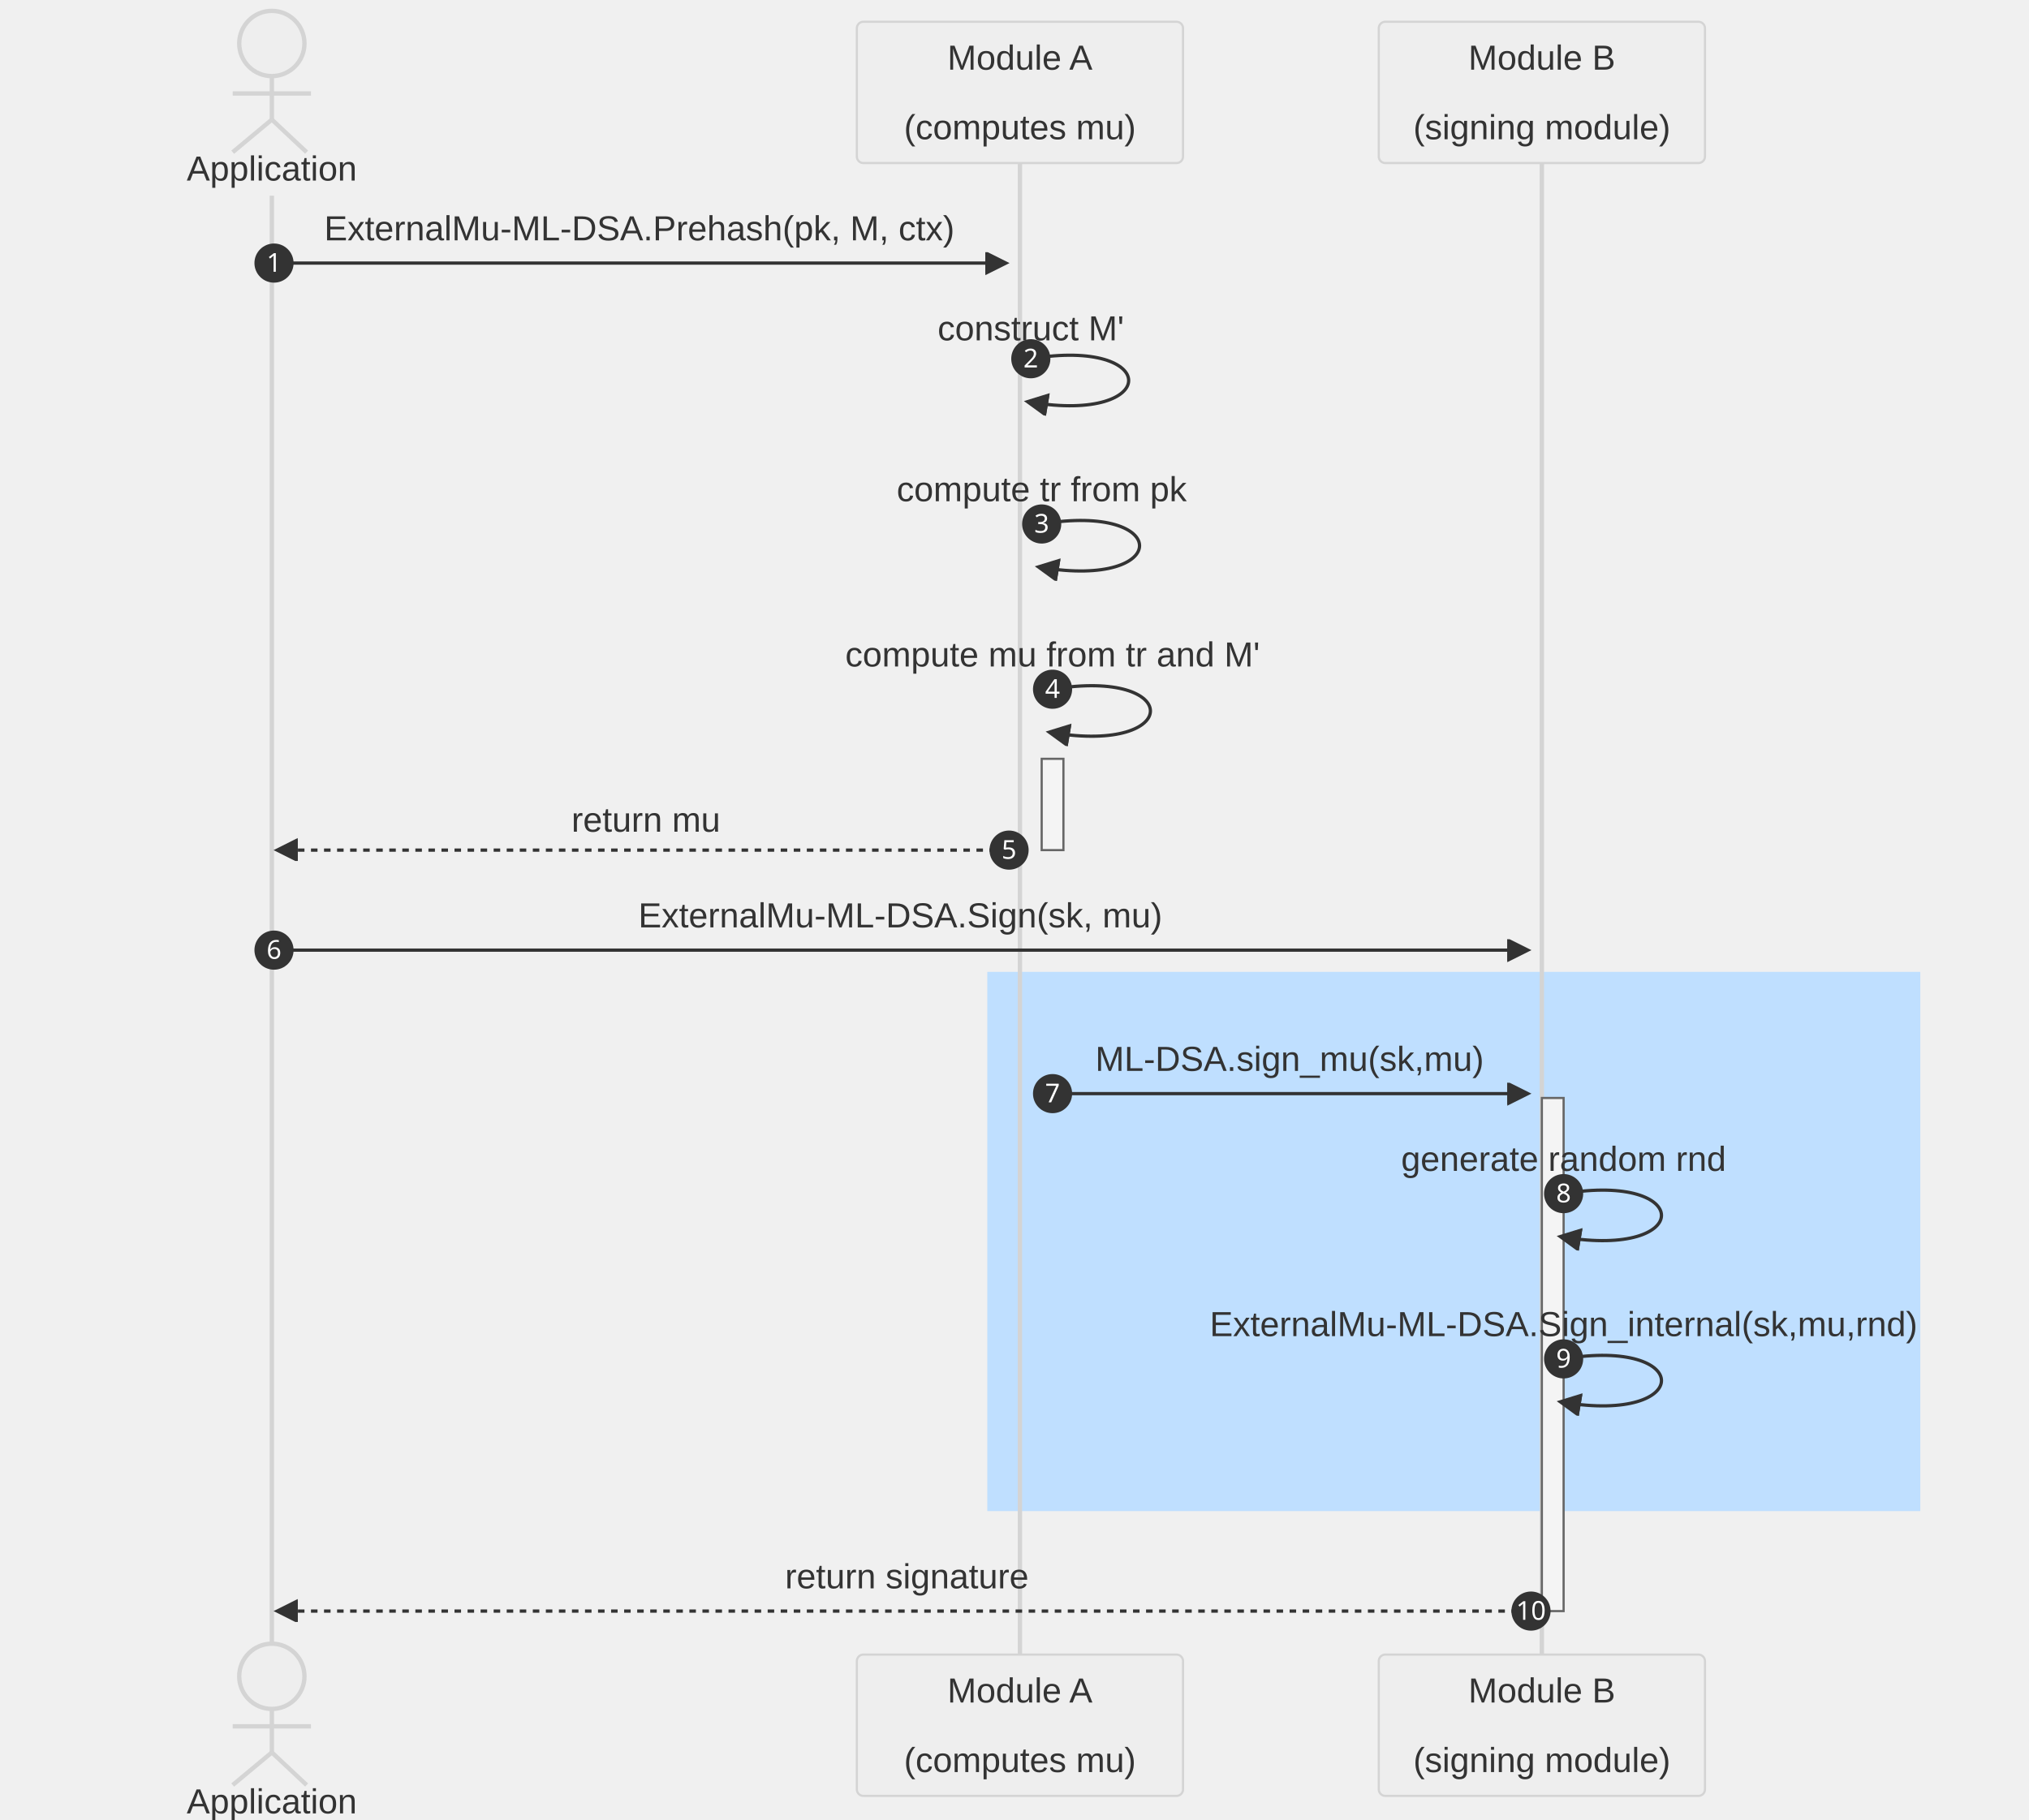
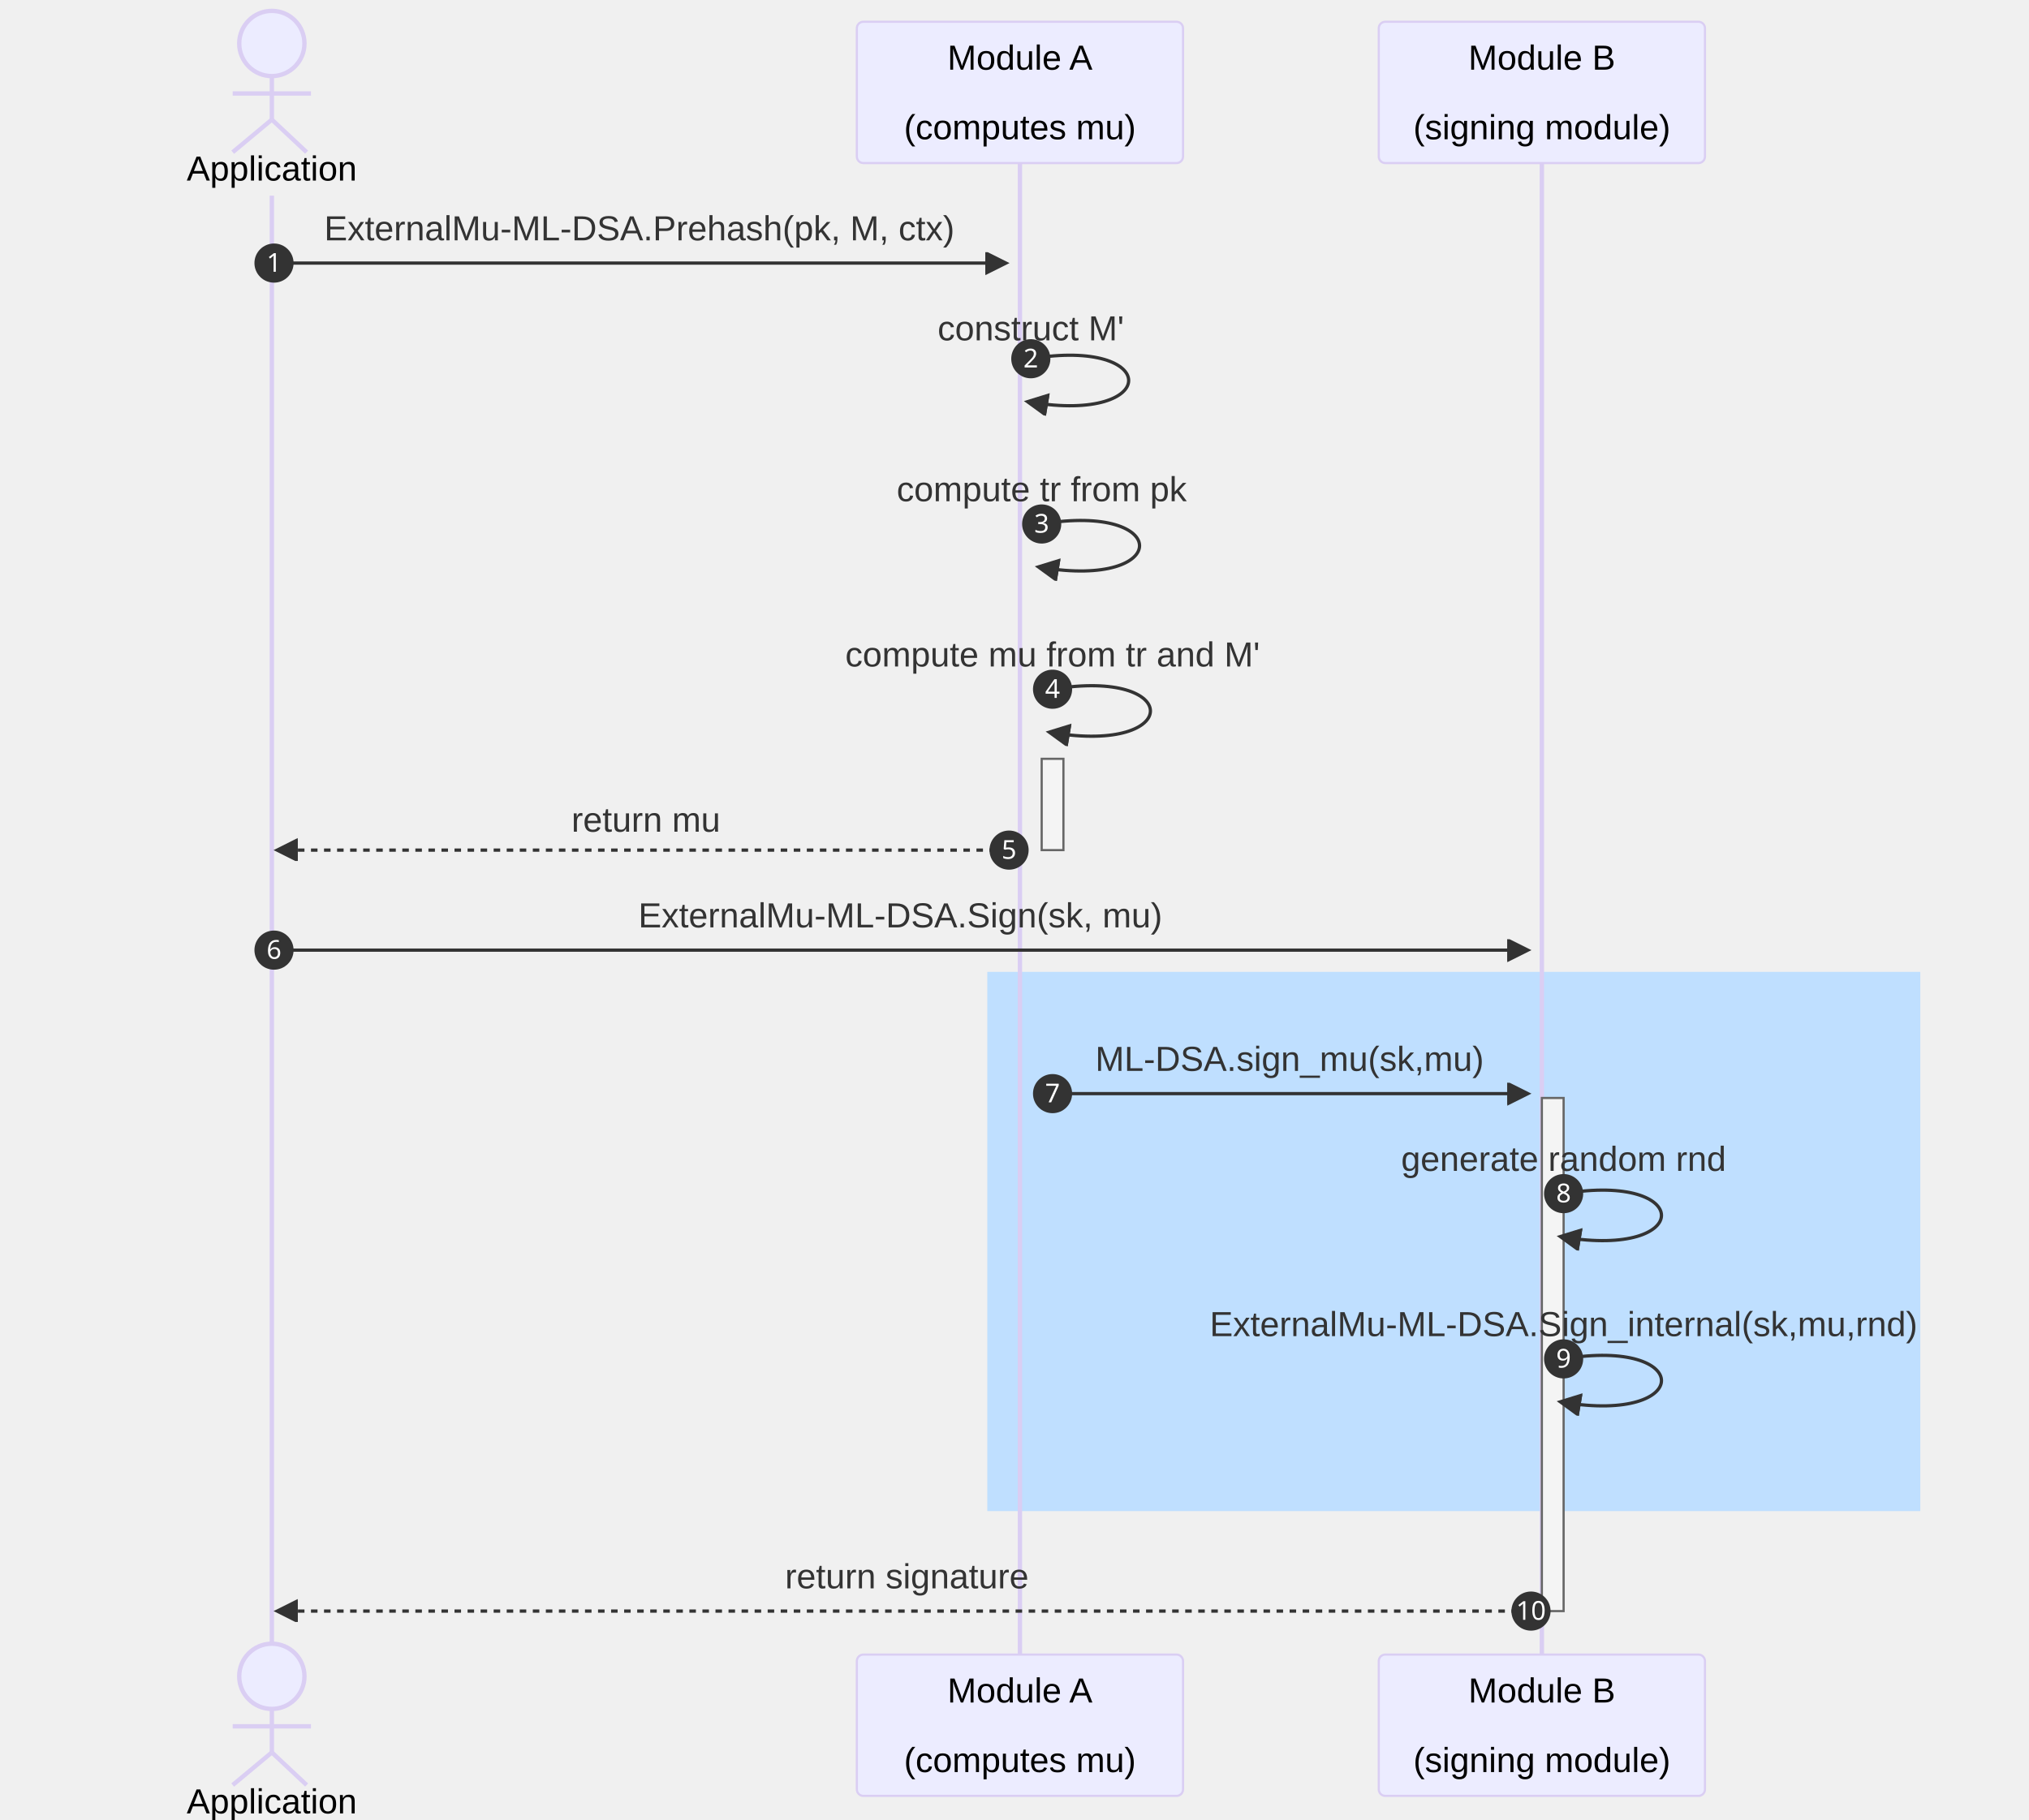
<svg xmlns="http://www.w3.org/2000/svg" aria-roledescription="sequence" role="graphics-document document" viewBox="-50 -10 933 837" style="max-width: 933px; background-color: transparent;" width="100%" id="my-svg">
  <rect class="rect" height="248" width="429" fill="rgb(191,223,255)" y="437" x="404" />
  <g>
    <rect class="actor actor-bottom" ry="3" rx="3" name="Module B" height="65" width="150" stroke="#666" fill="#eaeaea" y="751" x="584" />
    <text style="text-anchor: middle; font-size: 16px; font-weight: 400;" class="actor" alignment-baseline="central" dominant-baseline="central" y="783.5" x="659">
      <tspan dy="-16" x="659">Module B</tspan>
    </text>
    <text style="text-anchor: middle; font-size: 16px; font-weight: 400;" class="actor" alignment-baseline="central" dominant-baseline="central" y="783.5" x="659">
      <tspan dy="0" x="659" />
    </text>
    <text style="text-anchor: middle; font-size: 16px; font-weight: 400;" class="actor" alignment-baseline="central" dominant-baseline="central" y="783.5" x="659">
      <tspan dy="16" x="659">(signing module)</tspan>
    </text>
  </g>
  <g>
    <rect class="actor actor-bottom" ry="3" rx="3" name="Module A" height="65" width="150" stroke="#666" fill="#eaeaea" y="751" x="344" />
    <text style="text-anchor: middle; font-size: 16px; font-weight: 400;" class="actor" alignment-baseline="central" dominant-baseline="central" y="783.5" x="419">
      <tspan dy="-16" x="419">Module A</tspan>
    </text>
    <text style="text-anchor: middle; font-size: 16px; font-weight: 400;" class="actor" alignment-baseline="central" dominant-baseline="central" y="783.5" x="419">
      <tspan dy="0" x="419" />
    </text>
    <text style="text-anchor: middle; font-size: 16px; font-weight: 400;" class="actor" alignment-baseline="central" dominant-baseline="central" y="783.5" x="419">
      <tspan dy="16" x="419">(computes mu)</tspan>
    </text>
  </g>
  <g>
    <line stroke="#999" stroke-width="0.5px" class="200" y2="751" x2="659" y1="5" x1="659" id="actor2" />
    <g id="root-2">
      <rect class="actor actor-top" ry="3" rx="3" name="Module B" height="65" width="150" stroke="#666" fill="#eaeaea" y="0" x="584" />
      <text style="text-anchor: middle; font-size: 16px; font-weight: 400;" class="actor" alignment-baseline="central" dominant-baseline="central" y="32.5" x="659">
        <tspan dy="-16" x="659">Module B</tspan>
      </text>
      <text style="text-anchor: middle; font-size: 16px; font-weight: 400;" class="actor" alignment-baseline="central" dominant-baseline="central" y="32.5" x="659">
        <tspan dy="0" x="659" />
      </text>
      <text style="text-anchor: middle; font-size: 16px; font-weight: 400;" class="actor" alignment-baseline="central" dominant-baseline="central" y="32.5" x="659">
        <tspan dy="16" x="659">(signing module)</tspan>
      </text>
    </g>
  </g>
  <g>
    <line stroke="#999" stroke-width="0.5px" class="200" y2="751" x2="419" y1="5" x1="419" id="actor1" />
    <g id="root-1">
      <rect class="actor actor-top" ry="3" rx="3" name="Module A" height="65" width="150" stroke="#666" fill="#eaeaea" y="0" x="344" />
      <text style="text-anchor: middle; font-size: 16px; font-weight: 400;" class="actor" alignment-baseline="central" dominant-baseline="central" y="32.5" x="419">
        <tspan dy="-16" x="419">Module A</tspan>
      </text>
      <text style="text-anchor: middle; font-size: 16px; font-weight: 400;" class="actor" alignment-baseline="central" dominant-baseline="central" y="32.5" x="419">
        <tspan dy="0" x="419" />
      </text>
      <text style="text-anchor: middle; font-size: 16px; font-weight: 400;" class="actor" alignment-baseline="central" dominant-baseline="central" y="32.5" x="419">
        <tspan dy="16" x="419">(computes mu)</tspan>
      </text>
    </g>
  </g>
-   <style>#my-svg{font-family:"trebuchet ms",verdana,arial,sans-serif;font-size:16px;fill:#000000;}#my-svg .error-icon{fill:#552222;}#my-svg .error-text{fill:#552222;stroke:#552222;}#my-svg .edge-thickness-normal{stroke-width:2px;}#my-svg .edge-thickness-thick{stroke-width:3.5px;}#my-svg .edge-pattern-solid{stroke-dasharray:0;}#my-svg .edge-pattern-dashed{stroke-dasharray:3;}#my-svg .edge-pattern-dotted{stroke-dasharray:2;}#my-svg .marker{fill:#666;stroke:#666;}#my-svg .marker.cross{stroke:#666;}#my-svg svg{font-family:"trebuchet ms",verdana,arial,sans-serif;font-size:16px;}#my-svg .actor{stroke:hsl(0, 0%, 83%);fill:#eee;}#my-svg text.actor&gt;tspan{fill:#333;stroke:none;}#my-svg .actor-line{stroke:#666;}#my-svg .messageLine0{stroke-width:1.5;stroke-dasharray:none;stroke:#333;}#my-svg .messageLine1{stroke-width:1.5;stroke-dasharray:2,2;stroke:#333;}#my-svg #arrowhead path{fill:#333;stroke:#333;}#my-svg .sequenceNumber{fill:white;}#my-svg #sequencenumber{fill:#333;}#my-svg #crosshead path{fill:#333;stroke:#333;}#my-svg .messageText{fill:#333;stroke:none;}#my-svg .labelBox{stroke:hsl(0, 0%, 83%);fill:#eee;}#my-svg .labelText,#my-svg .labelText&gt;tspan{fill:#333;stroke:none;}#my-svg .loopText,#my-svg .loopText&gt;tspan{fill:#333;stroke:none;}#my-svg .loopLine{stroke-width:2px;stroke-dasharray:2,2;stroke:hsl(0, 0%, 83%);fill:hsl(0, 0%, 83%);}#my-svg .note{stroke:#999;fill:#666;}#my-svg .noteText,#my-svg .noteText&gt;tspan{fill:#fff;stroke:none;}#my-svg .activation0{fill:#f4f4f4;stroke:#666;}#my-svg .activation1{fill:#f4f4f4;stroke:#666;}#my-svg .activation2{fill:#f4f4f4;stroke:#666;}#my-svg .actorPopupMenu{position:absolute;}#my-svg .actorPopupMenuPanel{position:absolute;fill:#eee;box-shadow:0px 8px 16px 0px rgba(0,0,0,0.2);filter:drop-shadow(3px 5px 2px rgb(0 0 0 / 0.4));}#my-svg .actor-man line{stroke:hsl(0, 0%, 83%);fill:#eee;}#my-svg .actor-man circle,#my-svg line{stroke:hsl(0, 0%, 83%);fill:#eee;stroke-width:2px;}#my-svg :root{--mermaid-font-family:"trebuchet ms",verdana,arial,sans-serif;}</style>
+   <style>#my-svg{font-family:"trebuchet ms",verdana,arial,sans-serif;font-size:16px;fill:#333;}#my-svg .error-icon{fill:#552222;}#my-svg .error-text{fill:#552222;stroke:#552222;}#my-svg .edge-thickness-normal{stroke-width:2px;}#my-svg .edge-thickness-thick{stroke-width:3.5px;}#my-svg .edge-pattern-solid{stroke-dasharray:0;}#my-svg .edge-pattern-dashed{stroke-dasharray:3;}#my-svg .edge-pattern-dotted{stroke-dasharray:2;}#my-svg .marker{fill:#333333;stroke:#333333;}#my-svg .marker.cross{stroke:#333333;}#my-svg svg{font-family:"trebuchet ms",verdana,arial,sans-serif;font-size:16px;}#my-svg .actor{stroke:hsl(259.626, 59.777%, 87.902%);fill:#ECECFF;}#my-svg text.actor&gt;tspan{fill:black;stroke:none;}#my-svg .actor-line{stroke:grey;}#my-svg .messageLine0{stroke-width:1.5;stroke-dasharray:none;stroke:#333;}#my-svg .messageLine1{stroke-width:1.5;stroke-dasharray:2,2;stroke:#333;}#my-svg #arrowhead path{fill:#333;stroke:#333;}#my-svg .sequenceNumber{fill:white;}#my-svg #sequencenumber{fill:#333;}#my-svg #crosshead path{fill:#333;stroke:#333;}#my-svg .messageText{fill:#333;stroke:none;}#my-svg .labelBox{stroke:hsl(259.626, 59.777%, 87.902%);fill:#ECECFF;}#my-svg .labelText,#my-svg .labelText&gt;tspan{fill:black;stroke:none;}#my-svg .loopText,#my-svg .loopText&gt;tspan{fill:black;stroke:none;}#my-svg .loopLine{stroke-width:2px;stroke-dasharray:2,2;stroke:hsl(259.626, 59.777%, 87.902%);fill:hsl(259.626, 59.777%, 87.902%);}#my-svg .note{stroke:#aaaa33;fill:#fff5ad;}#my-svg .noteText,#my-svg .noteText&gt;tspan{fill:black;stroke:none;}#my-svg .activation0{fill:#f4f4f4;stroke:#666;}#my-svg .activation1{fill:#f4f4f4;stroke:#666;}#my-svg .activation2{fill:#f4f4f4;stroke:#666;}#my-svg .actorPopupMenu{position:absolute;}#my-svg .actorPopupMenuPanel{position:absolute;fill:#ECECFF;box-shadow:0px 8px 16px 0px rgba(0,0,0,0.2);filter:drop-shadow(3px 5px 2px rgb(0 0 0 / 0.4));}#my-svg .actor-man line{stroke:hsl(259.626, 59.777%, 87.902%);fill:#ECECFF;}#my-svg .actor-man circle,#my-svg line{stroke:hsl(259.626, 59.777%, 87.902%);fill:#ECECFF;stroke-width:2px;}#my-svg :root{--mermaid-font-family:"trebuchet ms",verdana,arial,sans-serif;}</style>
  <g />
  <defs>
    <symbol height="24" width="24" id="computer">
      <path d="M2 2v13h20v-13h-20zm18 11h-16v-9h16v9zm-10.228 6l.466-1h3.524l.467 1h-4.457zm14.228 3h-24l2-6h2.104l-1.33 4h18.45l-1.297-4h2.073l2 6zm-5-10h-14v-7h14v7z" transform="scale(.5)" />
    </symbol>
  </defs>
  <defs>
    <symbol clip-rule="evenodd" fill-rule="evenodd" id="database">
      <path d="M12.258.001l.256.004.255.005.253.008.251.01.249.012.247.015.246.016.242.019.241.02.239.023.236.024.233.027.231.028.229.031.225.032.223.034.22.036.217.038.214.04.211.041.208.043.205.045.201.046.198.048.194.05.191.051.187.053.183.054.18.056.175.057.172.059.168.06.163.061.16.063.155.064.15.066.074.033.073.033.071.034.07.034.069.035.068.035.067.035.066.035.064.036.064.036.062.036.06.036.06.037.058.037.058.037.055.038.055.038.053.038.052.038.051.039.05.039.048.039.047.039.045.04.044.04.043.04.041.04.04.041.039.041.037.041.036.041.034.041.033.042.032.042.03.042.029.042.027.042.026.043.024.043.023.043.021.043.02.043.018.044.017.043.015.044.013.044.012.044.011.045.009.044.007.045.006.045.004.045.002.045.001.045v17l-.001.045-.002.045-.004.045-.006.045-.007.045-.009.044-.011.045-.012.044-.013.044-.015.044-.017.043-.018.044-.02.043-.021.043-.023.043-.024.043-.026.043-.027.042-.029.042-.03.042-.032.042-.033.042-.034.041-.036.041-.037.041-.039.041-.04.041-.041.04-.043.04-.044.04-.045.04-.047.039-.048.039-.05.039-.051.039-.052.038-.053.038-.055.038-.055.038-.058.037-.058.037-.06.037-.06.036-.062.036-.064.036-.064.036-.066.035-.067.035-.068.035-.069.035-.07.034-.071.034-.073.033-.074.033-.15.066-.155.064-.16.063-.163.061-.168.06-.172.059-.175.057-.18.056-.183.054-.187.053-.191.051-.194.05-.198.048-.201.046-.205.045-.208.043-.211.041-.214.04-.217.038-.22.036-.223.034-.225.032-.229.031-.231.028-.233.027-.236.024-.239.023-.241.02-.242.019-.246.016-.247.015-.249.012-.251.01-.253.008-.255.005-.256.004-.258.001-.258-.001-.256-.004-.255-.005-.253-.008-.251-.01-.249-.012-.247-.015-.245-.016-.243-.019-.241-.02-.238-.023-.236-.024-.234-.027-.231-.028-.228-.031-.226-.032-.223-.034-.22-.036-.217-.038-.214-.04-.211-.041-.208-.043-.204-.045-.201-.046-.198-.048-.195-.05-.19-.051-.187-.053-.184-.054-.179-.056-.176-.057-.172-.059-.167-.06-.164-.061-.159-.063-.155-.064-.151-.066-.074-.033-.072-.033-.072-.034-.07-.034-.069-.035-.068-.035-.067-.035-.066-.035-.064-.036-.063-.036-.062-.036-.061-.036-.06-.037-.058-.037-.057-.037-.056-.038-.055-.038-.053-.038-.052-.038-.051-.039-.049-.039-.049-.039-.046-.039-.046-.04-.044-.04-.043-.04-.041-.04-.04-.041-.039-.041-.037-.041-.036-.041-.034-.041-.033-.042-.032-.042-.03-.042-.029-.042-.027-.042-.026-.043-.024-.043-.023-.043-.021-.043-.02-.043-.018-.044-.017-.043-.015-.044-.013-.044-.012-.044-.011-.045-.009-.044-.007-.045-.006-.045-.004-.045-.002-.045-.001-.045v-17l.001-.045.002-.045.004-.045.006-.045.007-.045.009-.044.011-.045.012-.044.013-.044.015-.044.017-.043.018-.044.02-.043.021-.043.023-.043.024-.043.026-.043.027-.042.029-.042.03-.042.032-.042.033-.042.034-.041.036-.041.037-.041.039-.041.04-.041.041-.04.043-.04.044-.04.046-.04.046-.039.049-.039.049-.039.051-.039.052-.038.053-.038.055-.038.056-.038.057-.037.058-.037.06-.037.061-.036.062-.036.063-.036.064-.036.066-.035.067-.035.068-.035.069-.035.07-.034.072-.034.072-.033.074-.033.151-.066.155-.064.159-.063.164-.061.167-.06.172-.059.176-.057.179-.056.184-.054.187-.053.19-.051.195-.05.198-.048.201-.046.204-.045.208-.043.211-.041.214-.04.217-.038.22-.036.223-.034.226-.032.228-.031.231-.028.234-.027.236-.024.238-.023.241-.02.243-.019.245-.016.247-.015.249-.012.251-.01.253-.008.255-.005.256-.004.258-.001.258.001zm-9.258 20.499v.01l.001.021.003.021.004.022.005.021.006.022.007.022.009.023.01.022.011.023.012.023.013.023.015.023.016.024.017.023.018.024.019.024.021.024.022.025.023.024.024.025.052.049.056.05.061.051.066.051.07.051.075.051.079.052.084.052.088.052.092.052.097.052.102.051.105.052.11.052.114.051.119.051.123.051.127.05.131.05.135.05.139.048.144.049.147.047.152.047.155.047.16.045.163.045.167.043.171.043.176.041.178.041.183.039.187.039.19.037.194.035.197.035.202.033.204.031.209.03.212.029.216.027.219.025.222.024.226.021.23.02.233.018.236.016.24.015.243.012.246.01.249.008.253.005.256.004.259.001.26-.001.257-.004.254-.005.25-.008.247-.011.244-.012.241-.014.237-.016.233-.018.231-.021.226-.021.224-.024.22-.026.216-.027.212-.028.21-.031.205-.031.202-.034.198-.034.194-.036.191-.037.187-.039.183-.04.179-.04.175-.042.172-.043.168-.044.163-.045.16-.046.155-.046.152-.047.148-.048.143-.049.139-.049.136-.05.131-.05.126-.05.123-.051.118-.052.114-.051.11-.052.106-.052.101-.052.096-.052.092-.052.088-.053.083-.051.079-.052.074-.052.07-.051.065-.051.06-.051.056-.05.051-.05.023-.024.023-.025.021-.024.02-.024.019-.024.018-.024.017-.024.015-.023.014-.024.013-.023.012-.023.01-.023.01-.022.008-.022.006-.022.006-.022.004-.022.004-.021.001-.021.001-.021v-4.127l-.077.055-.08.053-.083.054-.085.053-.087.052-.09.052-.093.051-.095.05-.097.05-.1.049-.102.049-.105.048-.106.047-.109.047-.111.046-.114.045-.115.045-.118.044-.12.043-.122.042-.124.042-.126.041-.128.04-.13.04-.132.038-.134.038-.135.037-.138.037-.139.035-.142.035-.143.034-.144.033-.147.032-.148.031-.15.03-.151.03-.153.029-.154.027-.156.027-.158.026-.159.025-.161.024-.162.023-.163.022-.165.021-.166.02-.167.019-.169.018-.169.017-.171.016-.173.015-.173.014-.175.013-.175.012-.177.011-.178.01-.179.008-.179.008-.181.006-.182.005-.182.004-.184.003-.184.002h-.37l-.184-.002-.184-.003-.182-.004-.182-.005-.181-.006-.179-.008-.179-.008-.178-.01-.176-.011-.176-.012-.175-.013-.173-.014-.172-.015-.171-.016-.17-.017-.169-.018-.167-.019-.166-.02-.165-.021-.163-.022-.162-.023-.161-.024-.159-.025-.157-.026-.156-.027-.155-.027-.153-.029-.151-.03-.15-.03-.148-.031-.146-.032-.145-.033-.143-.034-.141-.035-.14-.035-.137-.037-.136-.037-.134-.038-.132-.038-.13-.04-.128-.04-.126-.041-.124-.042-.122-.042-.12-.044-.117-.043-.116-.045-.113-.045-.112-.046-.109-.047-.106-.047-.105-.048-.102-.049-.1-.049-.097-.05-.095-.05-.093-.052-.09-.051-.087-.052-.085-.053-.083-.054-.08-.054-.077-.054v4.127zm0-5.654v.011l.001.021.003.021.004.021.005.022.006.022.007.022.009.022.01.022.011.023.012.023.013.023.015.024.016.023.017.024.018.024.019.024.021.024.022.024.023.025.024.024.052.05.056.05.061.05.066.051.07.051.075.052.079.051.084.052.088.052.092.052.097.052.102.052.105.052.11.051.114.051.119.052.123.05.127.051.131.05.135.049.139.049.144.048.147.048.152.047.155.046.16.045.163.045.167.044.171.042.176.042.178.04.183.04.187.038.19.037.194.036.197.034.202.033.204.032.209.03.212.028.216.027.219.025.222.024.226.022.23.02.233.018.236.016.24.014.243.012.246.01.249.008.253.006.256.003.259.001.26-.001.257-.003.254-.006.25-.008.247-.01.244-.012.241-.015.237-.016.233-.018.231-.02.226-.022.224-.024.22-.025.216-.027.212-.029.21-.03.205-.032.202-.033.198-.035.194-.036.191-.037.187-.039.183-.039.179-.041.175-.042.172-.043.168-.044.163-.045.16-.045.155-.047.152-.047.148-.048.143-.048.139-.05.136-.049.131-.05.126-.051.123-.051.118-.051.114-.052.11-.052.106-.052.101-.052.096-.052.092-.052.088-.052.083-.052.079-.052.074-.051.07-.052.065-.051.06-.05.056-.051.051-.049.023-.025.023-.024.021-.025.02-.024.019-.024.018-.024.017-.024.015-.023.014-.023.013-.024.012-.022.01-.023.01-.023.008-.022.006-.022.006-.022.004-.021.004-.022.001-.021.001-.021v-4.139l-.077.054-.08.054-.083.054-.085.052-.087.053-.09.051-.093.051-.095.051-.097.05-.1.049-.102.049-.105.048-.106.047-.109.047-.111.046-.114.045-.115.044-.118.044-.12.044-.122.042-.124.042-.126.041-.128.04-.13.039-.132.039-.134.038-.135.037-.138.036-.139.036-.142.035-.143.033-.144.033-.147.033-.148.031-.15.03-.151.03-.153.028-.154.028-.156.027-.158.026-.159.025-.161.024-.162.023-.163.022-.165.021-.166.02-.167.019-.169.018-.169.017-.171.016-.173.015-.173.014-.175.013-.175.012-.177.011-.178.009-.179.009-.179.007-.181.007-.182.005-.182.004-.184.003-.184.002h-.37l-.184-.002-.184-.003-.182-.004-.182-.005-.181-.007-.179-.007-.179-.009-.178-.009-.176-.011-.176-.012-.175-.013-.173-.014-.172-.015-.171-.016-.17-.017-.169-.018-.167-.019-.166-.02-.165-.021-.163-.022-.162-.023-.161-.024-.159-.025-.157-.026-.156-.027-.155-.028-.153-.028-.151-.03-.15-.03-.148-.031-.146-.033-.145-.033-.143-.033-.141-.035-.14-.036-.137-.036-.136-.037-.134-.038-.132-.039-.13-.039-.128-.04-.126-.041-.124-.042-.122-.043-.12-.043-.117-.044-.116-.044-.113-.046-.112-.046-.109-.046-.106-.047-.105-.048-.102-.049-.1-.049-.097-.05-.095-.051-.093-.051-.09-.051-.087-.053-.085-.052-.083-.054-.08-.054-.077-.054v4.139zm0-5.666v.011l.001.02.003.022.004.021.005.022.006.021.007.022.009.023.01.022.011.023.012.023.013.023.015.023.016.024.017.024.018.023.019.024.021.025.022.024.023.024.024.025.052.05.056.05.061.05.066.051.07.051.075.052.079.051.084.052.088.052.092.052.097.052.102.052.105.051.11.052.114.051.119.051.123.051.127.05.131.05.135.05.139.049.144.048.147.048.152.047.155.046.16.045.163.045.167.043.171.043.176.042.178.04.183.04.187.038.19.037.194.036.197.034.202.033.204.032.209.03.212.028.216.027.219.025.222.024.226.021.23.02.233.018.236.017.24.014.243.012.246.01.249.008.253.006.256.003.259.001.26-.001.257-.003.254-.006.25-.008.247-.01.244-.013.241-.014.237-.016.233-.018.231-.02.226-.022.224-.024.22-.025.216-.027.212-.029.21-.03.205-.032.202-.033.198-.035.194-.036.191-.037.187-.039.183-.039.179-.041.175-.042.172-.043.168-.044.163-.045.16-.045.155-.047.152-.047.148-.048.143-.049.139-.049.136-.049.131-.051.126-.05.123-.051.118-.052.114-.051.11-.052.106-.052.101-.052.096-.052.092-.052.088-.052.083-.052.079-.052.074-.052.07-.051.065-.051.06-.051.056-.05.051-.049.023-.025.023-.025.021-.024.02-.024.019-.024.018-.024.017-.024.015-.023.014-.024.013-.023.012-.023.01-.022.01-.023.008-.022.006-.022.006-.022.004-.022.004-.021.001-.021.001-.021v-4.153l-.077.054-.08.054-.083.053-.085.053-.087.053-.09.051-.093.051-.095.051-.097.05-.1.049-.102.048-.105.048-.106.048-.109.046-.111.046-.114.046-.115.044-.118.044-.12.043-.122.043-.124.042-.126.041-.128.04-.13.039-.132.039-.134.038-.135.037-.138.036-.139.036-.142.034-.143.034-.144.033-.147.032-.148.032-.15.03-.151.03-.153.028-.154.028-.156.027-.158.026-.159.024-.161.024-.162.023-.163.023-.165.021-.166.02-.167.019-.169.018-.169.017-.171.016-.173.015-.173.014-.175.013-.175.012-.177.01-.178.01-.179.009-.179.007-.181.006-.182.006-.182.004-.184.003-.184.001-.185.001-.185-.001-.184-.001-.184-.003-.182-.004-.182-.006-.181-.006-.179-.007-.179-.009-.178-.01-.176-.01-.176-.012-.175-.013-.173-.014-.172-.015-.171-.016-.17-.017-.169-.018-.167-.019-.166-.02-.165-.021-.163-.023-.162-.023-.161-.024-.159-.024-.157-.026-.156-.027-.155-.028-.153-.028-.151-.03-.15-.03-.148-.032-.146-.032-.145-.033-.143-.034-.141-.034-.14-.036-.137-.036-.136-.037-.134-.038-.132-.039-.13-.039-.128-.041-.126-.041-.124-.041-.122-.043-.12-.043-.117-.044-.116-.044-.113-.046-.112-.046-.109-.046-.106-.048-.105-.048-.102-.048-.1-.05-.097-.049-.095-.051-.093-.051-.09-.052-.087-.052-.085-.053-.083-.053-.08-.054-.077-.054v4.153zm8.74-8.179l-.257.004-.254.005-.25.008-.247.011-.244.012-.241.014-.237.016-.233.018-.231.021-.226.022-.224.023-.22.026-.216.027-.212.028-.21.031-.205.032-.202.033-.198.034-.194.036-.191.038-.187.038-.183.04-.179.041-.175.042-.172.043-.168.043-.163.045-.16.046-.155.046-.152.048-.148.048-.143.048-.139.049-.136.05-.131.05-.126.051-.123.051-.118.051-.114.052-.11.052-.106.052-.101.052-.096.052-.092.052-.088.052-.083.052-.079.052-.074.051-.07.052-.065.051-.06.05-.056.05-.051.05-.023.025-.023.024-.021.024-.02.025-.019.024-.018.024-.017.023-.015.024-.014.023-.013.023-.012.023-.01.023-.01.022-.008.022-.006.023-.006.021-.004.022-.004.021-.001.021-.001.021.001.021.001.021.004.021.004.022.006.021.006.023.008.022.01.022.01.023.012.023.013.023.014.023.015.024.017.023.018.024.019.024.02.025.021.024.023.024.023.025.051.05.056.05.06.05.065.051.07.052.074.051.079.052.083.052.088.052.092.052.096.052.101.052.106.052.11.052.114.052.118.051.123.051.126.051.131.05.136.05.139.049.143.048.148.048.152.048.155.046.16.046.163.045.168.043.172.043.175.042.179.041.183.04.187.038.191.038.194.036.198.034.202.033.205.032.21.031.212.028.216.027.22.026.224.023.226.022.231.021.233.018.237.016.241.014.244.012.247.011.25.008.254.005.257.004.26.001.26-.001.257-.004.254-.005.25-.008.247-.011.244-.012.241-.014.237-.016.233-.018.231-.021.226-.022.224-.023.22-.026.216-.027.212-.028.21-.031.205-.032.202-.033.198-.034.194-.036.191-.038.187-.038.183-.04.179-.041.175-.042.172-.043.168-.043.163-.045.16-.046.155-.046.152-.048.148-.048.143-.048.139-.049.136-.05.131-.05.126-.051.123-.051.118-.051.114-.052.11-.052.106-.052.101-.052.096-.052.092-.052.088-.052.083-.052.079-.052.074-.051.07-.052.065-.051.06-.05.056-.05.051-.05.023-.025.023-.024.021-.024.02-.025.019-.024.018-.024.017-.023.015-.024.014-.023.013-.023.012-.023.01-.023.01-.022.008-.022.006-.023.006-.021.004-.022.004-.021.001-.021.001-.021-.001-.021-.001-.021-.004-.021-.004-.022-.006-.021-.006-.023-.008-.022-.01-.022-.01-.023-.012-.023-.013-.023-.014-.023-.015-.024-.017-.023-.018-.024-.019-.024-.02-.025-.021-.024-.023-.024-.023-.025-.051-.05-.056-.05-.06-.05-.065-.051-.07-.052-.074-.051-.079-.052-.083-.052-.088-.052-.092-.052-.096-.052-.101-.052-.106-.052-.11-.052-.114-.052-.118-.051-.123-.051-.126-.051-.131-.05-.136-.05-.139-.049-.143-.048-.148-.048-.152-.048-.155-.046-.16-.046-.163-.045-.168-.043-.172-.043-.175-.042-.179-.041-.183-.04-.187-.038-.191-.038-.194-.036-.198-.034-.202-.033-.205-.032-.21-.031-.212-.028-.216-.027-.22-.026-.224-.023-.226-.022-.231-.021-.233-.018-.237-.016-.241-.014-.244-.012-.247-.011-.25-.008-.254-.005-.257-.004-.26-.001-.26.001z" transform="scale(.5)" />
    </symbol>
  </defs>
  <defs>
    <symbol height="24" width="24" id="clock">
      <path d="M12 2c5.514 0 10 4.486 10 10s-4.486 10-10 10-10-4.486-10-10 4.486-10 10-10zm0-2c-6.627 0-12 5.373-12 12s5.373 12 12 12 12-5.373 12-12-5.373-12-12-12zm5.848 12.459c.202.038.202.333.001.372-1.907.361-6.045 1.111-6.547 1.111-.719 0-1.301-.582-1.301-1.301 0-.512.77-5.447 1.125-7.445.034-.192.312-.181.343.014l.985 6.238 5.394 1.011z" transform="scale(.5)" />
    </symbol>
  </defs>
  <defs>
    <marker orient="auto" markerHeight="12" markerWidth="12" markerUnits="userSpaceOnUse" refY="5" refX="7.9" id="arrowhead">
      <path d="M 0 0 L 10 5 L 0 10 z" />
    </marker>
  </defs>
  <defs>
    <marker refY="4.5" refX="4" orient="auto" markerHeight="8" markerWidth="15" id="crosshead">
      <path style="stroke-dasharray: 0, 0;" d="M 1,2 L 6,7 M 6,2 L 1,7" stroke-width="1pt" stroke="#000000" fill="none" />
    </marker>
  </defs>
  <defs>
    <marker orient="auto" markerHeight="28" markerWidth="20" refY="7" refX="15.5" id="filled-head">
      <path d="M 18,7 L9,13 L14,7 L9,1 Z" />
    </marker>
  </defs>
  <defs>
    <marker orient="auto" markerHeight="40" markerWidth="60" refY="15" refX="15" id="sequencenumber">
      <circle r="6" cy="15" cx="15" />
    </marker>
  </defs>
  <g />
  <g />
  <g />
  <g>
    <rect class="activation0" ry="0" rx="0" height="42" width="10" stroke="#666" fill="#EDF2AE" y="339" x="429" />
  </g>
  <g />
  <g>
    <rect class="activation1" ry="0" rx="0" height="236" width="10" stroke="#666" fill="#EDF2AE" y="495" x="659" />
  </g>
  <line stroke="#999" stroke-width="0.5px" class="200" y2="751" x2="75" y1="80" x1="75" id="actor0" />
  <g name="Application" class="actor-man actor-top">
    <line y2="45" x2="75" y1="25" x1="75" id="actor-man-torso0" />
    <line y2="33" x2="93" y1="33" x1="57" id="actor-man-arms0" />
    <line y2="45" x2="75" y1="60" x1="57" />
    <line y2="60" x2="91" y1="45" x1="75" />
    <circle height="65" width="150" r="15" cy="10" cx="75" />
    <text style="text-anchor: middle; font-size: 16px; font-weight: 400;" class="actor" alignment-baseline="central" dominant-baseline="central" y="67.5" x="75">
      <tspan dy="0" x="75">Application</tspan>
    </text>
  </g>
  <text style="font-size: 16px; font-weight: 400;" dy="1em" class="messageText" alignment-baseline="middle" dominant-baseline="middle" text-anchor="middle" y="80" x="244">ExternalMu-ML-DSA.Prehash(pk, M, ctx)</text>
  <line style="fill: none;" marker-start="url(#sequencenumber)" marker-end="url(#arrowhead)" stroke="none" stroke-width="2" class="messageLine0" y2="111" x2="411" y1="111" x1="76" />
  <text class="sequenceNumber" text-anchor="middle" font-size="12px" font-family="sans-serif" y="115" x="76">1</text>
  <text style="font-size: 16px; font-weight: 400;" dy="1em" class="messageText" alignment-baseline="middle" dominant-baseline="middle" text-anchor="middle" y="126" x="424">construct M'</text>
  <path style="fill: none;" marker-start="url(#sequencenumber)" marker-end="url(#arrowhead)" stroke="none" stroke-width="2" class="messageLine0" d="M 424,155 C 484,145 484,185 424,175" />
  <text class="sequenceNumber" text-anchor="middle" font-size="12px" font-family="sans-serif" y="159" x="424">2</text>
  <text style="font-size: 16px; font-weight: 400;" dy="1em" class="messageText" alignment-baseline="middle" dominant-baseline="middle" text-anchor="middle" y="200" x="429">compute tr from pk</text>
  <path style="fill: none;" marker-start="url(#sequencenumber)" marker-end="url(#arrowhead)" stroke="none" stroke-width="2" class="messageLine0" d="M 429,231 C 489,221 489,261 429,251" />
  <text class="sequenceNumber" text-anchor="middle" font-size="12px" font-family="sans-serif" y="235" x="429">3</text>
  <text style="font-size: 16px; font-weight: 400;" dy="1em" class="messageText" alignment-baseline="middle" dominant-baseline="middle" text-anchor="middle" y="276" x="434">compute mu from tr and M'</text>
  <path style="fill: none;" marker-start="url(#sequencenumber)" marker-end="url(#arrowhead)" stroke="none" stroke-width="2" class="messageLine0" d="M 434,307 C 494,297 494,337 434,327" />
  <text class="sequenceNumber" text-anchor="middle" font-size="12px" font-family="sans-serif" y="311" x="434">4</text>
  <text style="font-size: 16px; font-weight: 400;" dy="1em" class="messageText" alignment-baseline="middle" dominant-baseline="middle" text-anchor="middle" y="352" x="247">return mu</text>
  <line style="stroke-dasharray: 3, 3; fill: none;" marker-start="url(#sequencenumber)" marker-end="url(#arrowhead)" stroke="none" stroke-width="2" class="messageLine1" y2="381" x2="79" y1="381" x1="414" />
  <text class="sequenceNumber" text-anchor="middle" font-size="12px" font-family="sans-serif" y="385" x="414">5</text>
  <text style="font-size: 16px; font-weight: 400;" dy="1em" class="messageText" alignment-baseline="middle" dominant-baseline="middle" text-anchor="middle" y="396" x="364">ExternalMu-ML-DSA.Sign(sk, mu)</text>
  <line style="fill: none;" marker-start="url(#sequencenumber)" marker-end="url(#arrowhead)" stroke="none" stroke-width="2" class="messageLine0" y2="427" x2="651" y1="427" x1="76" />
  <text class="sequenceNumber" text-anchor="middle" font-size="12px" font-family="sans-serif" y="431" x="76">6</text>
  <text style="font-size: 16px; font-weight: 400;" dy="1em" class="messageText" alignment-baseline="middle" dominant-baseline="middle" text-anchor="middle" y="462" x="543">ML-DSA.sign_mu(sk,mu)</text>
  <line style="fill: none;" marker-start="url(#sequencenumber)" marker-end="url(#arrowhead)" stroke="none" stroke-width="2" class="messageLine0" y2="493" x2="651" y1="493" x1="434" />
  <text class="sequenceNumber" text-anchor="middle" font-size="12px" font-family="sans-serif" y="497" x="434">7</text>
  <text style="font-size: 16px; font-weight: 400;" dy="1em" class="messageText" alignment-baseline="middle" dominant-baseline="middle" text-anchor="middle" y="508" x="669">generate random rnd</text>
  <path style="fill: none;" marker-start="url(#sequencenumber)" marker-end="url(#arrowhead)" stroke="none" stroke-width="2" class="messageLine0" d="M 669,539 C 729,529 729,569 669,559" />
  <text class="sequenceNumber" text-anchor="middle" font-size="12px" font-family="sans-serif" y="543" x="669">8</text>
  <text style="font-size: 16px; font-weight: 400;" dy="1em" class="messageText" alignment-baseline="middle" dominant-baseline="middle" text-anchor="middle" y="584" x="669">ExternalMu-ML-DSA.Sign_internal(sk,mu,rnd)</text>
  <path style="fill: none;" marker-start="url(#sequencenumber)" marker-end="url(#arrowhead)" stroke="none" stroke-width="2" class="messageLine0" d="M 669,615 C 729,605 729,645 669,635" />
  <text class="sequenceNumber" text-anchor="middle" font-size="12px" font-family="sans-serif" y="619" x="669">9</text>
  <text style="font-size: 16px; font-weight: 400;" dy="1em" class="messageText" alignment-baseline="middle" dominant-baseline="middle" text-anchor="middle" y="700" x="367">return signature</text>
  <line style="stroke-dasharray: 3, 3; fill: none;" marker-start="url(#sequencenumber)" marker-end="url(#arrowhead)" stroke="none" stroke-width="2" class="messageLine1" y2="731" x2="79" y1="731" x1="654" />
  <text class="sequenceNumber" text-anchor="middle" font-size="12px" font-family="sans-serif" y="735" x="654">10</text>
  <g name="Application" class="actor-man actor-bottom">
    <line y2="796" x2="75" y1="776" x1="75" id="actor-man-torso2" />
    <line y2="784" x2="93" y1="784" x1="57" id="actor-man-arms2" />
    <line y2="796" x2="75" y1="811" x1="57" />
    <line y2="811" x2="91" y1="796" x1="75" />
    <circle height="65" width="150" r="15" cy="761" cx="75" />
    <text style="text-anchor: middle; font-size: 16px; font-weight: 400;" class="actor" alignment-baseline="central" dominant-baseline="central" y="818.5" x="75">
      <tspan dy="0" x="75">Application</tspan>
    </text>
  </g>
</svg>
